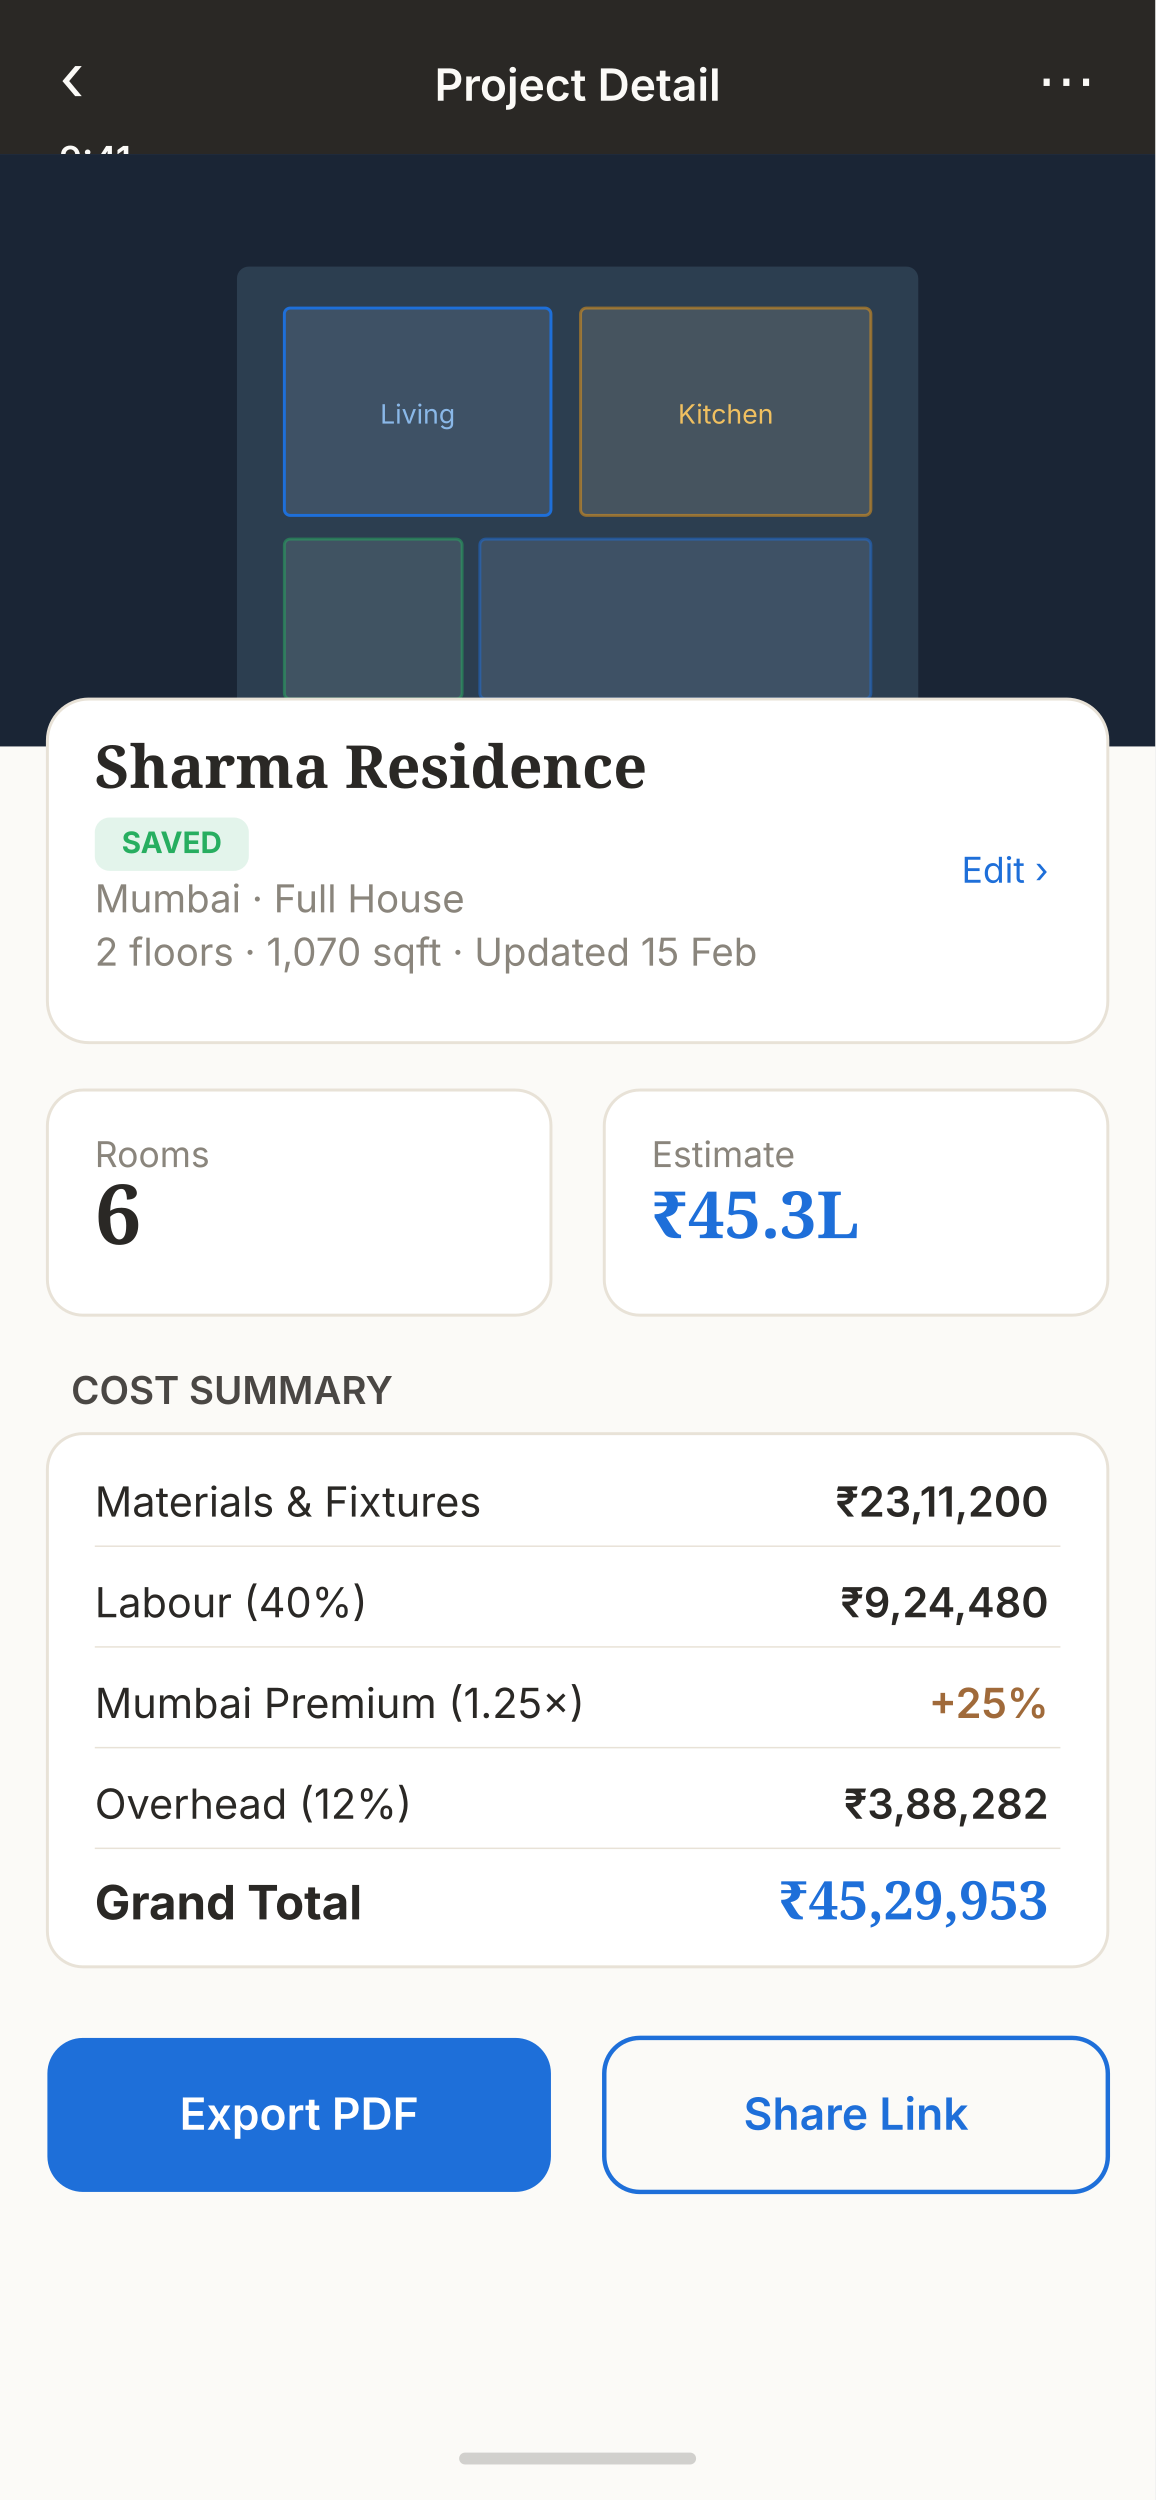
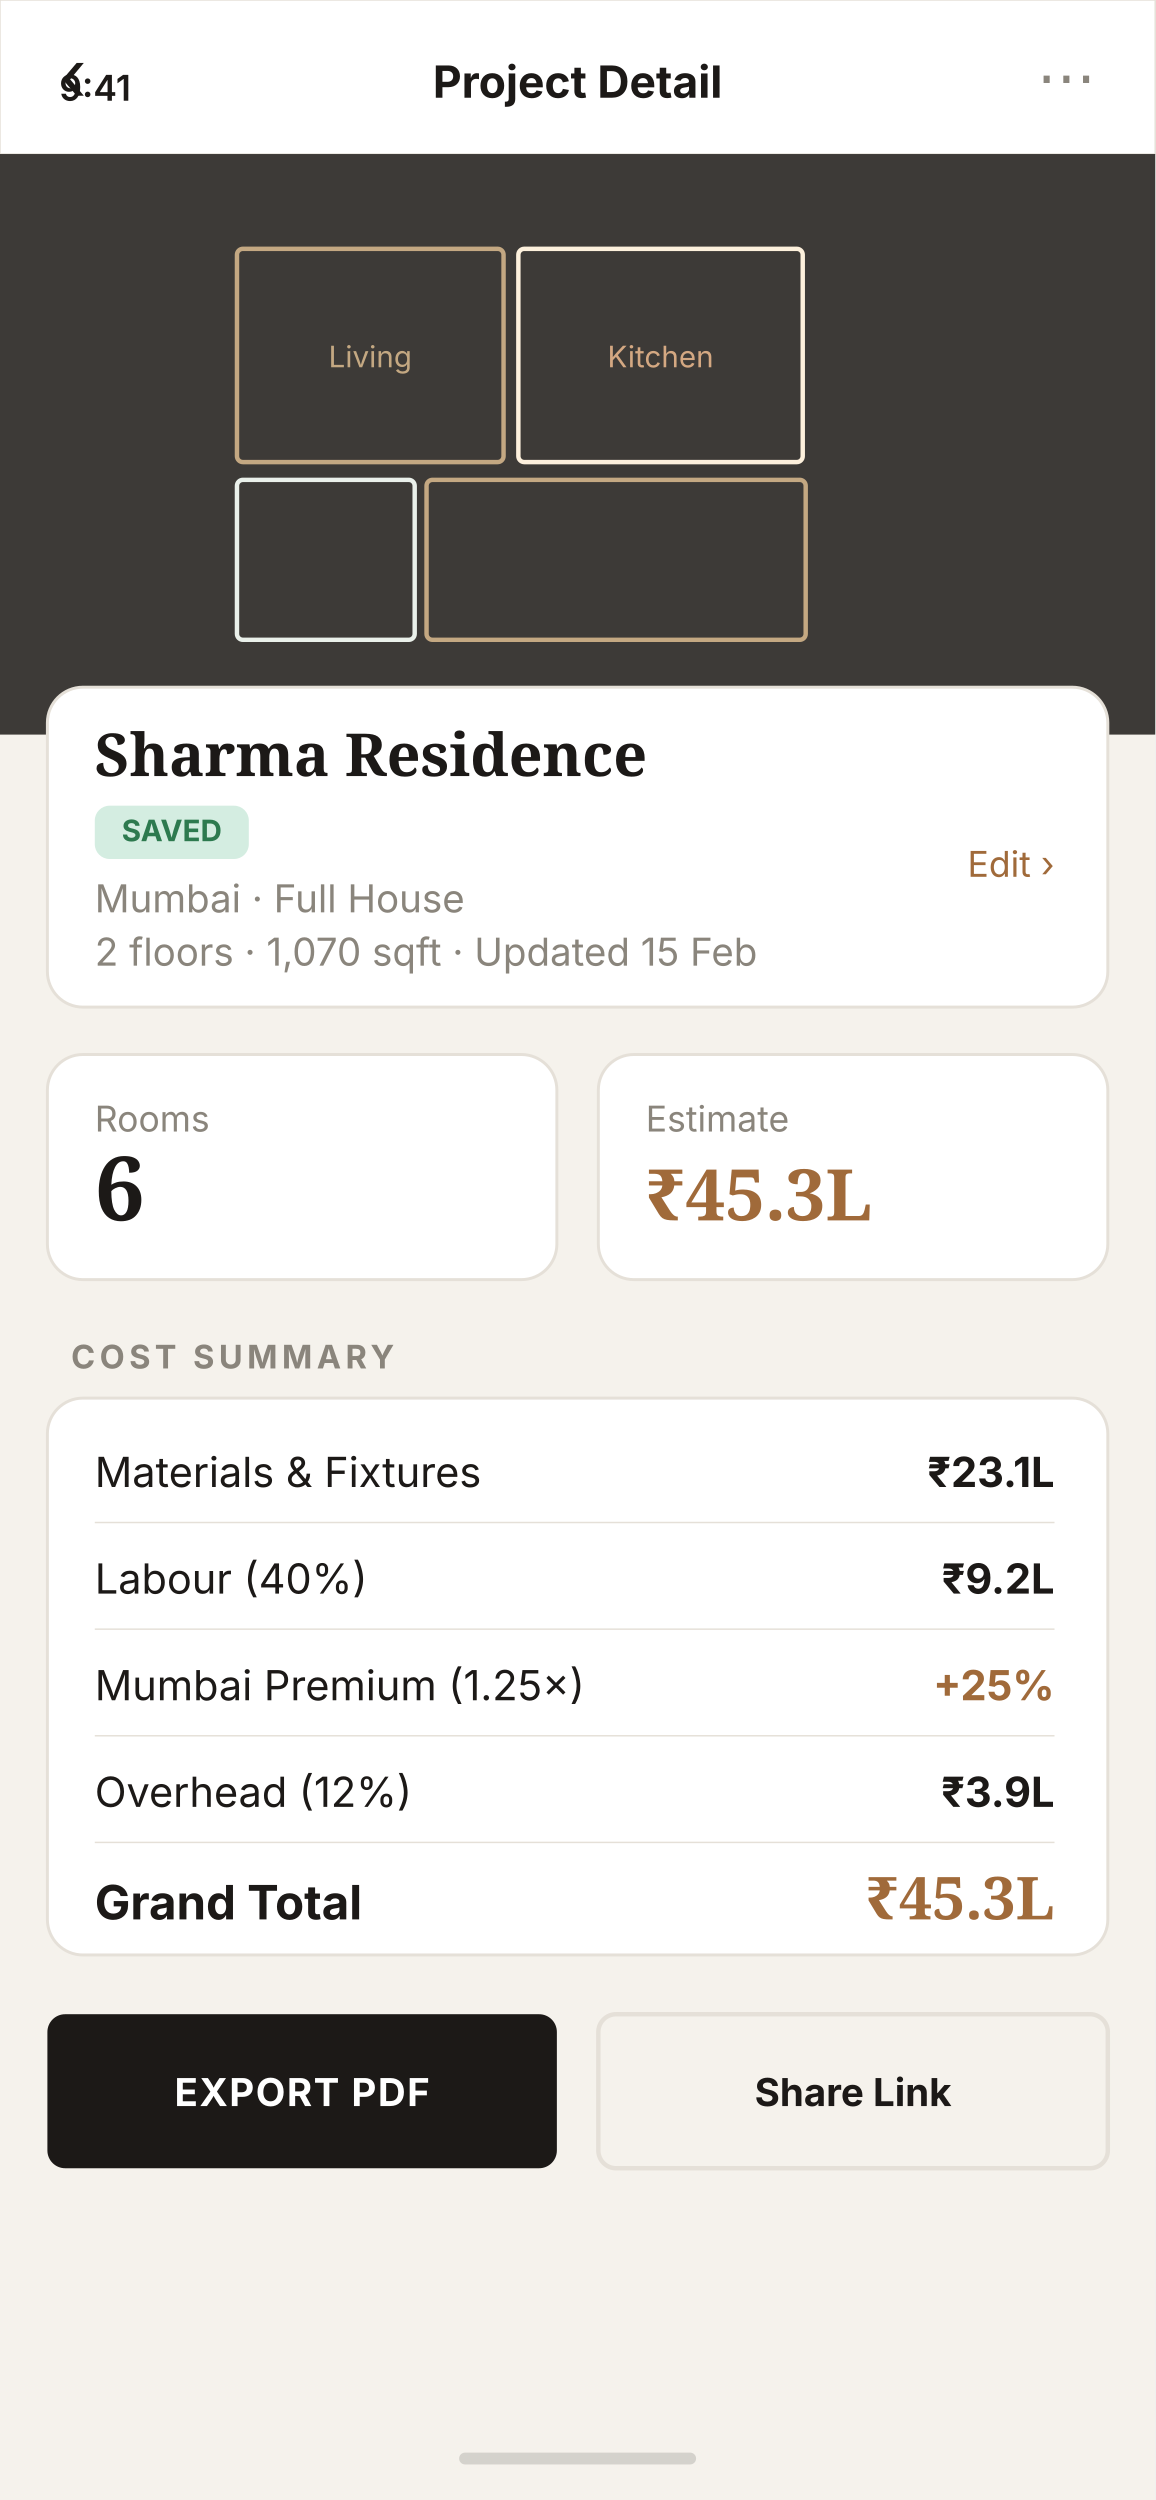
<svg xmlns="http://www.w3.org/2000/svg" viewBox="0 0 390 844" width="390" height="844">
-   <rect width="390" height="844" fill="#FBFAF7" />
-   <rect width="390" height="52" fill="#2A2825" />
-   <text x="20" y="58" font-family="Inter,sans-serif" font-size="12" fill="#FBFAF7" font-weight="600">9:41</text>
-   <text x="20" y="34" font-family="Inter,sans-serif" font-size="22" fill="#FBFAF7">‹</text>
-   <text x="195" y="34" font-family="Inter,sans-serif" font-size="15" fill="#FBFAF7" font-weight="600" text-anchor="middle">Project Detail</text>
-   <text x="370" y="34" font-family="Inter,sans-serif" font-size="20" fill="#FBFAF7" text-anchor="end">⋯</text>
-   <rect x="0" y="52" width="390" height="200" fill="#1A2535" />
-   <rect x="80" y="90" width="230" height="150" rx="4" fill="#2C3E50" />
-   <rect x="96" y="104" width="90" height="70" rx="2" fill="#C3D9F720" stroke="#1E6FD9" stroke-width="1" />
-   <rect x="196" y="104" width="98" height="70" rx="2" fill="#FEF3C720" stroke="#F39C1280" stroke-width="1" />
-   <rect x="96" y="182" width="60" height="54" rx="2" fill="#D4EDE120" stroke="#27AE6080" stroke-width="1" />
-   <rect x="162" y="182" width="132" height="54" rx="2" fill="#C3D9F720" stroke="#1E6FD980" stroke-width="1" />
-   <text x="141" y="143" font-family="Inter,sans-serif" font-size="9" fill="#8AB8E8" text-anchor="middle">Living</text>
-   <text x="245" y="143" font-family="Inter,sans-serif" font-size="9" fill="#F0C060" text-anchor="middle">Kitchen</text>
-   <rect x="16" y="236" width="358" height="116" rx="14" fill="#FFFFFF" stroke="#E8E2D7" stroke-width="1" />
-   <text x="32" y="266" font-family="Georgia,serif" font-size="20" fill="#2A2825" font-weight="600">Sharma Residence</text>
-   <rect x="32" y="276" width="52" height="18" rx="5" fill="#27AE6020" />
-   <text x="58" y="288" font-family="Inter,sans-serif" font-size="10" fill="#27AE60" text-anchor="middle" font-weight="700">SAVED</text>
+   <rect width="390" height="844" fill="#F5F2EC" />
+   <rect width="390" height="52" fill="#FFFFFF" stroke="#E5E0D8" stroke-width="0.5" />
+   <text x="20" y="34" font-family="Inter,sans-serif" font-size="12" fill="#1C1917" font-weight="600">9:41</text>
+   <text x="20" y="34" font-family="Inter,sans-serif" font-size="24" fill="#1C1917">‹</text>
+   <text x="195" y="33" font-family="Inter,sans-serif" font-size="15" fill="#1C1917" font-weight="700" text-anchor="middle">Project Detail</text>
+   <text x="370" y="33" font-family="Inter,sans-serif" font-size="20" fill="#8A857C" text-anchor="end">⋯</text>
+   <rect x="0" y="52" width="390" height="196" fill="#3D3A37" />
+   <rect x="80" y="84" width="90" height="72" rx="2" fill="none" stroke="#C4A882" stroke-width="1.5" />
+   <rect x="175" y="84" width="96" height="72" rx="2" fill="none" stroke="#FDF0DC" stroke-width="1.5" />
+   <rect x="80" y="162" width="60" height="54" rx="2" fill="none" stroke="#EAF0EA" stroke-width="1.5" />
+   <rect x="144" y="162" width="128" height="54" rx="2" fill="none" stroke="#C4A882" stroke-width="1.5" />
+   <text x="125" y="124" font-family="Inter,sans-serif" font-size="10" fill="#C4A882" text-anchor="middle">Living</text>
+   <text x="223" y="124" font-family="Inter,sans-serif" font-size="10" fill="#D4A882" text-anchor="middle">Kitchen</text>
+   <rect x="16" y="232" width="358" height="108" rx="12" fill="#FFFFFF" stroke="#E5E0D8" stroke-width="1" />
+   <text x="32" y="262" font-family="Georgia,serif" font-size="20" fill="#1C1917" font-weight="700">Sharma Residence</text>
+   <rect x="32" y="272" width="52" height="18" rx="5" fill="#D4EDE1" />
+   <text x="58" y="284" font-family="Inter,sans-serif" font-size="10" fill="#2D7A4F" text-anchor="middle" font-weight="700">SAVED</text>
  <text x="32" y="308" font-family="Inter,sans-serif" font-size="13" fill="#8A857C">Mumbai  ·  Full House</text>
  <text x="32" y="326" font-family="Inter,sans-serif" font-size="13" fill="#8A857C">2 floors  ·  1,070 sqft  ·  Updated 15 Feb</text>
-   <text x="354" y="298" font-family="Inter,sans-serif" font-size="12" fill="#1E6FD9" text-anchor="end">Edit ›</text>
-   <rect x="16" y="368" width="170" height="76" rx="12" fill="#FFFFFF" stroke="#E8E2D7" stroke-width="1" />
-   <text x="32" y="394" font-family="Inter,sans-serif" font-size="12" fill="#8A857C">Rooms</text>
-   <text x="32" y="420" font-family="Georgia,serif" font-size="28" fill="#2A2825" font-weight="700">6</text>
-   <rect x="204" y="368" width="170" height="76" rx="12" fill="#FFFFFF" stroke="#E8E2D7" stroke-width="1" />
-   <text x="220" y="394" font-family="Inter,sans-serif" font-size="12" fill="#8A857C">Estimate</text>
-   <text x="220" y="418" font-family="Georgia,serif" font-size="22" fill="#1E6FD9" font-weight="700">₹45.3L</text>
-   <text x="24" y="474" font-family="Inter,sans-serif" font-size="13" fill="#4A4744" font-weight="600">COST SUMMARY</text>
-   <rect x="16" y="484" width="358" height="180" rx="12" fill="#FFFFFF" stroke="#E8E2D7" stroke-width="1" />
-   <text x="32" y="512" font-family="Inter,sans-serif" font-size="14" fill="#2A2825">Materials &amp; Fixtures</text>
-   <text x="354" y="512" font-family="Inter,sans-serif" font-size="14" fill="#2A2825" text-anchor="end" font-weight="600">₹23,11,200</text>
-   <line x1="32" y1="522" x2="358" y2="522" stroke="#E8E2D7" stroke-width="0.5" />
-   <text x="32" y="546" font-family="Inter,sans-serif" font-size="14" fill="#2A2825">Labour (40%)</text>
-   <text x="354" y="546" font-family="Inter,sans-serif" font-size="14" fill="#2A2825" text-anchor="end" font-weight="600">₹9,24,480</text>
-   <line x1="32" y1="556" x2="358" y2="556" stroke="#E8E2D7" stroke-width="0.5" />
-   <text x="32" y="580" font-family="Inter,sans-serif" font-size="14" fill="#2A2825">Mumbai Premium (1.25×)</text>
-   <text x="354" y="580" font-family="Inter,sans-serif" font-size="14" fill="#A06A3A" text-anchor="end" font-weight="600">+25%</text>
-   <line x1="32" y1="590" x2="358" y2="590" stroke="#E8E2D7" stroke-width="0.5" />
-   <text x="32" y="614" font-family="Inter,sans-serif" font-size="14" fill="#2A2825">Overhead (12%)</text>
-   <text x="354" y="614" font-family="Inter,sans-serif" font-size="14" fill="#2A2825" text-anchor="end" font-weight="600">₹3,88,282</text>
-   <line x1="32" y1="624" x2="358" y2="624" stroke="#E8E2D7" stroke-width="0.5" />
-   <text x="32" y="648" font-family="Inter,sans-serif" font-size="16" fill="#2A2825" font-weight="700">Grand Total</text>
-   <text x="354" y="648" font-family="Georgia,serif" font-size="18" fill="#1E6FD9" text-anchor="end" font-weight="700">₹45,29,953</text>
-   <rect x="16" y="688" width="170" height="52" rx="12" fill="#1E6FD9" />
-   <text x="101" y="719" font-family="Inter,sans-serif" font-size="15" fill="#FFF" text-anchor="middle" font-weight="600">Export PDF</text>
-   <rect x="204" y="688" width="170" height="52" rx="12" fill="transparent" stroke="#1E6FD9" stroke-width="1.5" />
-   <text x="289" y="719" font-family="Inter,sans-serif" font-size="15" fill="#1E6FD9" text-anchor="middle" font-weight="600">Share Link</text>
-   <rect x="155" y="828" width="80" height="4" rx="2" fill="#2A2825" opacity="0.2" />
+   <text x="356" y="296" font-family="Inter,sans-serif" font-size="12" fill="#A06A3A" text-anchor="end">Edit ›</text>
+   <rect x="16" y="356" width="172" height="76" rx="12" fill="#FFFFFF" stroke="#E5E0D8" stroke-width="1" />
+   <text x="32" y="382" font-family="Inter,sans-serif" font-size="12" fill="#8A857C">Rooms</text>
+   <text x="32" y="412" font-family="Georgia,serif" font-size="30" fill="#1C1917" font-weight="700">6</text>
+   <rect x="202" y="356" width="172" height="76" rx="12" fill="#FFFFFF" stroke="#E5E0D8" stroke-width="1" />
+   <text x="218" y="382" font-family="Inter,sans-serif" font-size="12" fill="#8A857C">Estimate</text>
+   <text x="218" y="412" font-family="Georgia,serif" font-size="24" fill="#A06A3A" font-weight="700">₹45.3L</text>
+   <text x="24" y="462" font-family="Inter,sans-serif" font-size="11" fill="#8A857C" font-weight="700" letter-spacing="1.5">COST SUMMARY</text>
+   <rect x="16" y="472" width="358" height="188" rx="12" fill="#FFFFFF" stroke="#E5E0D8" stroke-width="1" />
+   <text x="32" y="502" font-family="Inter,sans-serif" font-size="14" fill="#1C1917">Materials &amp; Fixtures</text>
+   <text x="356" y="502" font-family="Inter,sans-serif" font-size="14" fill="#1C1917" text-anchor="end" font-weight="700">₹23.1L</text>
+   <line x1="32" y1="514" x2="356" y2="514" stroke="#E5E0D8" stroke-width="0.5" />
+   <text x="32" y="538" font-family="Inter,sans-serif" font-size="14" fill="#1C1917">Labour (40%)</text>
+   <text x="356" y="538" font-family="Inter,sans-serif" font-size="14" fill="#1C1917" text-anchor="end" font-weight="700">₹9.2L</text>
+   <line x1="32" y1="550" x2="356" y2="550" stroke="#E5E0D8" stroke-width="0.5" />
+   <text x="32" y="574" font-family="Inter,sans-serif" font-size="14" fill="#1C1917">Mumbai Premium (1.25×)</text>
+   <text x="356" y="574" font-family="Inter,sans-serif" font-size="14" fill="#A06A3A" text-anchor="end" font-weight="700">+25%</text>
+   <line x1="32" y1="586" x2="356" y2="586" stroke="#E5E0D8" stroke-width="0.5" />
+   <text x="32" y="610" font-family="Inter,sans-serif" font-size="14" fill="#1C1917">Overhead (12%)</text>
+   <text x="356" y="610" font-family="Inter,sans-serif" font-size="14" fill="#1C1917" text-anchor="end" font-weight="700">₹3.9L</text>
+   <line x1="32" y1="622" x2="356" y2="622" stroke="#E5E0D8" stroke-width="0.5" />
+   <text x="32" y="648" font-family="Inter,sans-serif" font-size="16" fill="#1C1917" font-weight="700">Grand Total</text>
+   <text x="356" y="648" font-family="Georgia,serif" font-size="20" fill="#A06A3A" text-anchor="end" font-weight="700">₹45.3L</text>
+   <rect x="16" y="680" width="172" height="52" rx="6" fill="#1C1917" />
+   <text x="102" y="711" font-family="Inter,sans-serif" font-size="13" fill="#FFF" text-anchor="middle" font-weight="700" letter-spacing="0.5">EXPORT PDF</text>
+   <rect x="202" y="680" width="172" height="52" rx="6" fill="transparent" stroke="#E5E0D8" stroke-width="1.5" />
+   <text x="288" y="711" font-family="Inter,sans-serif" font-size="13" fill="#1C1917" text-anchor="middle" font-weight="700">Share Link</text>
+   <rect x="155" y="828" width="80" height="4" rx="2" fill="#1C1917" opacity="0.15" />
</svg>
